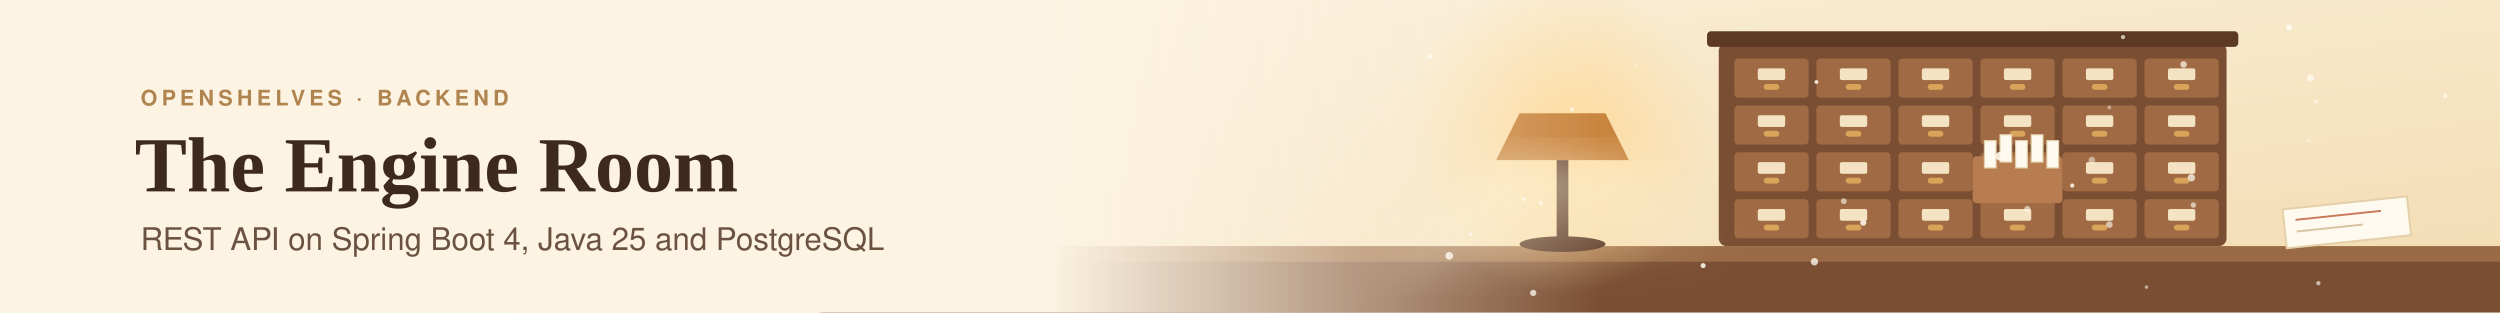
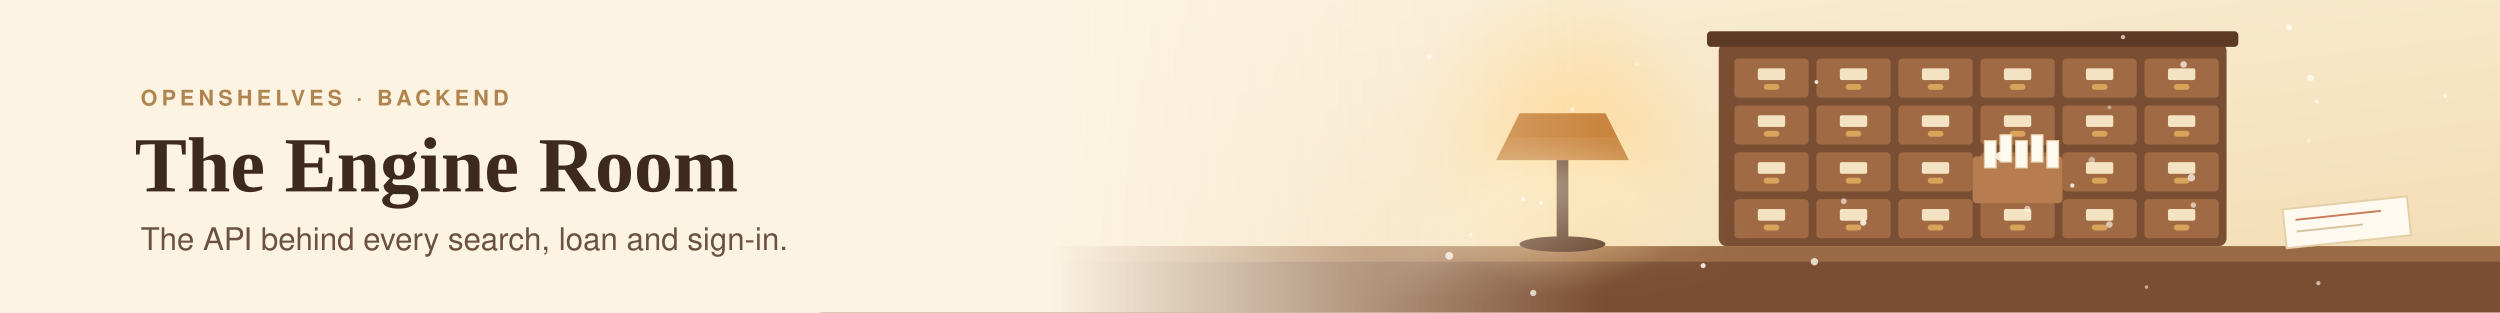
<svg xmlns="http://www.w3.org/2000/svg" width="1280" height="160" viewBox="0 0 1280 160" font-family="'DM Sans', -apple-system, BlinkMacSystemFont, 'Segoe UI', Helvetica, Arial, sans-serif" role="img">
  <defs>
    <linearGradient id="beam" x1="0" y1="0" x2="0.6" y2="1">
      <stop offset="0" stop-color="#fff6dc" stop-opacity=".7" />
      <stop offset="1" stop-color="#fff6dc" stop-opacity="0" />
    </linearGradient>
    <filter id="soft" x="-20%" y="-20%" width="140%" height="140%">
      <feGaussianBlur stdDeviation="10" />
    </filter>
    <linearGradient id="bg" x1="0" y1="0" x2="1" y2="1">
      <stop offset="0" stop-color="#fcf3e2" />
      <stop offset="1" stop-color="#f3dbb0" />
    </linearGradient>
    <linearGradient id="fade" x1="0" x2="1">
      <stop offset="0.42" stop-color="#fcf3e2" />
      <stop offset="0.64" stop-color="#fcf3e2" stop-opacity="0" />
    </linearGradient>
    <radialGradient id="glow" cx=".5" cy=".5" r=".5">
      <stop offset="0" stop-color="#ffd890" stop-opacity=".8" />
      <stop offset="1" stop-color="#ffd890" stop-opacity="0" />
    </radialGradient>
  </defs>
  <rect width="1280" height="160" fill="url(#bg)" />
  <rect x="420" y="132" width="860" height="28" fill="#7a4e33" />
  <rect x="420" y="126" width="860" height="8" fill="#9a6a45" />
  <rect x="880" y="22" width="260" height="104" rx="4" fill="#7a4e33" />
  <rect x="874" y="16" width="272" height="8" rx="2" fill="#5d3a26" />
  <rect x="888" y="30" width="38" height="20" rx="2" fill="#a06b44" />
  <rect x="900" y="35" width="14" height="6" rx="1" fill="#f3e3c2" />
  <rect x="903" y="43" width="8" height="3" rx="1.5" fill="#d9a35a" />
  <rect x="888" y="54" width="38" height="20" rx="2" fill="#a06b44" />
  <rect x="900" y="59" width="14" height="6" rx="1" fill="#f3e3c2" />
  <rect x="903" y="67" width="8" height="3" rx="1.5" fill="#d9a35a" />
  <rect x="888" y="78" width="38" height="20" rx="2" fill="#a06b44" />
  <rect x="900" y="83" width="14" height="6" rx="1" fill="#f3e3c2" />
  <rect x="903" y="91" width="8" height="3" rx="1.5" fill="#d9a35a" />
  <rect x="888" y="102" width="38" height="20" rx="2" fill="#a06b44" />
  <rect x="900" y="107" width="14" height="6" rx="1" fill="#f3e3c2" />
  <rect x="903" y="115" width="8" height="3" rx="1.5" fill="#d9a35a" />
  <rect x="930" y="30" width="38" height="20" rx="2" fill="#a06b44" />
  <rect x="942" y="35" width="14" height="6" rx="1" fill="#f3e3c2" />
  <rect x="945" y="43" width="8" height="3" rx="1.5" fill="#d9a35a" />
  <rect x="930" y="54" width="38" height="20" rx="2" fill="#a06b44" />
  <rect x="942" y="59" width="14" height="6" rx="1" fill="#f3e3c2" />
  <rect x="945" y="67" width="8" height="3" rx="1.5" fill="#d9a35a" />
  <rect x="930" y="78" width="38" height="20" rx="2" fill="#a06b44" />
  <rect x="942" y="83" width="14" height="6" rx="1" fill="#f3e3c2" />
  <rect x="945" y="91" width="8" height="3" rx="1.5" fill="#d9a35a" />
  <rect x="930" y="102" width="38" height="20" rx="2" fill="#a06b44" />
  <rect x="942" y="107" width="14" height="6" rx="1" fill="#f3e3c2" />
  <rect x="945" y="115" width="8" height="3" rx="1.5" fill="#d9a35a" />
  <rect x="972" y="30" width="38" height="20" rx="2" fill="#a06b44" />
  <rect x="984" y="35" width="14" height="6" rx="1" fill="#f3e3c2" />
  <rect x="987" y="43" width="8" height="3" rx="1.5" fill="#d9a35a" />
  <rect x="972" y="54" width="38" height="20" rx="2" fill="#a06b44" />
  <rect x="984" y="59" width="14" height="6" rx="1" fill="#f3e3c2" />
  <rect x="987" y="67" width="8" height="3" rx="1.5" fill="#d9a35a" />
  <rect x="972" y="78" width="38" height="20" rx="2" fill="#a06b44" />
  <rect x="984" y="83" width="14" height="6" rx="1" fill="#f3e3c2" />
  <rect x="987" y="91" width="8" height="3" rx="1.5" fill="#d9a35a" />
  <rect x="972" y="102" width="38" height="20" rx="2" fill="#a06b44" />
  <rect x="984" y="107" width="14" height="6" rx="1" fill="#f3e3c2" />
  <rect x="987" y="115" width="8" height="3" rx="1.5" fill="#d9a35a" />
  <rect x="1014" y="30" width="38" height="20" rx="2" fill="#a06b44" />
  <rect x="1026" y="35" width="14" height="6" rx="1" fill="#f3e3c2" />
  <rect x="1029" y="43" width="8" height="3" rx="1.5" fill="#d9a35a" />
  <rect x="1014" y="54" width="38" height="20" rx="2" fill="#a06b44" />
  <rect x="1026" y="59" width="14" height="6" rx="1" fill="#f3e3c2" />
  <rect x="1029" y="67" width="8" height="3" rx="1.5" fill="#d9a35a" />
  <rect x="1014" y="78" width="38" height="20" rx="2" fill="#a06b44" />
  <rect x="1026" y="83" width="14" height="6" rx="1" fill="#f3e3c2" />
  <rect x="1029" y="91" width="8" height="3" rx="1.5" fill="#d9a35a" />
  <rect x="1014" y="102" width="38" height="20" rx="2" fill="#a06b44" />
  <rect x="1026" y="107" width="14" height="6" rx="1" fill="#f3e3c2" />
  <rect x="1029" y="115" width="8" height="3" rx="1.5" fill="#d9a35a" />
  <rect x="1056" y="30" width="38" height="20" rx="2" fill="#a06b44" />
  <rect x="1068" y="35" width="14" height="6" rx="1" fill="#f3e3c2" />
  <rect x="1071" y="43" width="8" height="3" rx="1.5" fill="#d9a35a" />
  <rect x="1056" y="54" width="38" height="20" rx="2" fill="#a06b44" />
  <rect x="1068" y="59" width="14" height="6" rx="1" fill="#f3e3c2" />
  <rect x="1071" y="67" width="8" height="3" rx="1.5" fill="#d9a35a" />
  <rect x="1056" y="78" width="38" height="20" rx="2" fill="#a06b44" />
  <rect x="1068" y="83" width="14" height="6" rx="1" fill="#f3e3c2" />
  <rect x="1071" y="91" width="8" height="3" rx="1.5" fill="#d9a35a" />
  <rect x="1056" y="102" width="38" height="20" rx="2" fill="#a06b44" />
  <rect x="1068" y="107" width="14" height="6" rx="1" fill="#f3e3c2" />
  <rect x="1071" y="115" width="8" height="3" rx="1.5" fill="#d9a35a" />
  <rect x="1098" y="30" width="38" height="20" rx="2" fill="#a06b44" />
  <rect x="1110" y="35" width="14" height="6" rx="1" fill="#f3e3c2" />
  <rect x="1113" y="43" width="8" height="3" rx="1.5" fill="#d9a35a" />
  <rect x="1098" y="54" width="38" height="20" rx="2" fill="#a06b44" />
  <rect x="1110" y="59" width="14" height="6" rx="1" fill="#f3e3c2" />
  <rect x="1113" y="67" width="8" height="3" rx="1.5" fill="#d9a35a" />
  <rect x="1098" y="78" width="38" height="20" rx="2" fill="#a06b44" />
  <rect x="1110" y="83" width="14" height="6" rx="1" fill="#f3e3c2" />
  <rect x="1113" y="91" width="8" height="3" rx="1.5" fill="#d9a35a" />
  <rect x="1098" y="102" width="38" height="20" rx="2" fill="#a06b44" />
  <rect x="1110" y="107" width="14" height="6" rx="1" fill="#f3e3c2" />
  <rect x="1113" y="115" width="8" height="3" rx="1.5" fill="#d9a35a" />
  <rect x="1010" y="80" width="46" height="24" rx="2" fill="#b77d50" />
  <rect x="1016" y="72" width="6" height="14" fill="#fffaf0" stroke="#e3cfa8" stroke-width=".6" />
  <rect x="1024" y="69" width="6" height="14" fill="#fffaf0" stroke="#e3cfa8" stroke-width=".6" />
  <rect x="1032" y="72" width="6" height="14" fill="#fffaf0" stroke="#e3cfa8" stroke-width=".6" />
  <rect x="1040" y="69" width="6" height="14" fill="#fffaf0" stroke="#e3cfa8" stroke-width=".6" />
  <rect x="1048" y="72" width="6" height="14" fill="#fffaf0" stroke="#e3cfa8" stroke-width=".6" />
  <g transform="rotate(-6 1200 118)">
    <rect x="1170" y="104" width="64" height="20" fill="#fffaf0" stroke="#e3cfa8" />
    <line x1="1176" y1="110" x2="1220" y2="110" stroke="#c97b5a" />
    <line x1="1176" y1="116" x2="1210" y2="116" stroke="#d8c3a0" />
  </g>
  <circle cx="800" cy="70" r="80" fill="url(#glow)" />
  <path d="M778,58 L822,58 L834,82 L766,82Z" fill="#c9853f" />
  <rect x="797" y="82" width="6" height="40" fill="#5d3a26" />
  <ellipse cx="800" cy="125" rx="22" ry="4" fill="#5d3a26" />
  <g filter="url(#soft)">
    <polygon points="770,82 830,82 900,140 700,140" fill="url(#beam)" />
  </g>
  <rect width="1280" height="160" fill="url(#fade)" />
  <circle cx="930" cy="42" r="1.0" fill="#fffaf0" opacity="0.86" />
  <circle cx="1038" cy="107" r="1.6" fill="#fffaf0" opacity="0.59" />
  <circle cx="1122" cy="91" r="1.9" fill="#fffaf0" opacity="0.73" />
  <circle cx="1182" cy="72" r="1.0" fill="#fffaf0" opacity="0.47" />
  <circle cx="1118" cy="33" r="1.7" fill="#fffaf0" opacity="0.71" />
  <circle cx="753" cy="120" r="0.8" fill="#fffaf0" opacity="0.83" />
  <circle cx="1183" cy="40" r="1.8" fill="#fffaf0" opacity="0.77" />
  <circle cx="789" cy="104" r="1.0" fill="#fffaf0" opacity="0.86" />
  <circle cx="1099" cy="147" r="0.9" fill="#fffaf0" opacity="0.56" />
  <circle cx="1061" cy="95" r="1.1" fill="#fffaf0" opacity="0.84" />
  <circle cx="1186" cy="52" r="1.0" fill="#fffaf0" opacity="0.73" />
  <circle cx="944" cy="103" r="1.5" fill="#fffaf0" opacity="0.60" />
  <circle cx="732" cy="29" r="1.4" fill="#fffaf0" opacity="0.76" />
  <circle cx="954" cy="114" r="1.6" fill="#fffaf0" opacity="0.84" />
  <circle cx="1080" cy="55" r="1.0" fill="#fffaf0" opacity="0.43" />
  <circle cx="742" cy="131" r="2.0" fill="#fffaf0" opacity="0.78" />
  <circle cx="780" cy="102" r="1.0" fill="#fffaf0" opacity="0.84" />
  <circle cx="1080" cy="115" r="1.7" fill="#fffaf0" opacity="0.61" />
  <circle cx="1187" cy="145" r="1.1" fill="#fffaf0" opacity="0.62" />
  <circle cx="1123" cy="105" r="1.4" fill="#fffaf0" opacity="0.63" />
  <circle cx="1252" cy="49" r="1.1" fill="#fffaf0" opacity="0.74" />
  <circle cx="872" cy="136" r="1.3" fill="#fffaf0" opacity="0.86" />
  <circle cx="929" cy="134" r="1.9" fill="#fffaf0" opacity="0.77" />
  <circle cx="838" cy="33" r="0.8" fill="#fffaf0" opacity="0.49" />
  <circle cx="1087" cy="19" r="1.1" fill="#fffaf0" opacity="0.68" />
  <circle cx="805" cy="56" r="1.1" fill="#fffaf0" opacity="0.74" />
  <circle cx="785" cy="150" r="1.6" fill="#fffaf0" opacity="0.76" />
  <circle cx="1024" cy="80" r="2.2" fill="#fffaf0" opacity="0.85" />
  <circle cx="1172" cy="14" r="1.6" fill="#fffaf0" opacity="0.87" />
  <circle cx="1071" cy="82" r="1.7" fill="#fffaf0" opacity="0.49" />
  <text x="72" y="54" font-size="11" font-weight="700" letter-spacing="2.2" fill="#b0844f">OPENSHELVES · BACKEND</text>
  <text x="69" y="98" font-family="Literata, Georgia, 'Times New Roman', serif" font-size="40" font-weight="600" fill="#3e2a1c">The Engine Room</text>
-   <text x="72" y="128" font-size="16" fill="#6b5240">REST API on Spring Boot 4, Java 25 and PostgreSQL</text>
+   <text x="72" y="128" font-size="16" fill="#6b5240">The API behind every search, loan and sign-in.</text>
</svg>
